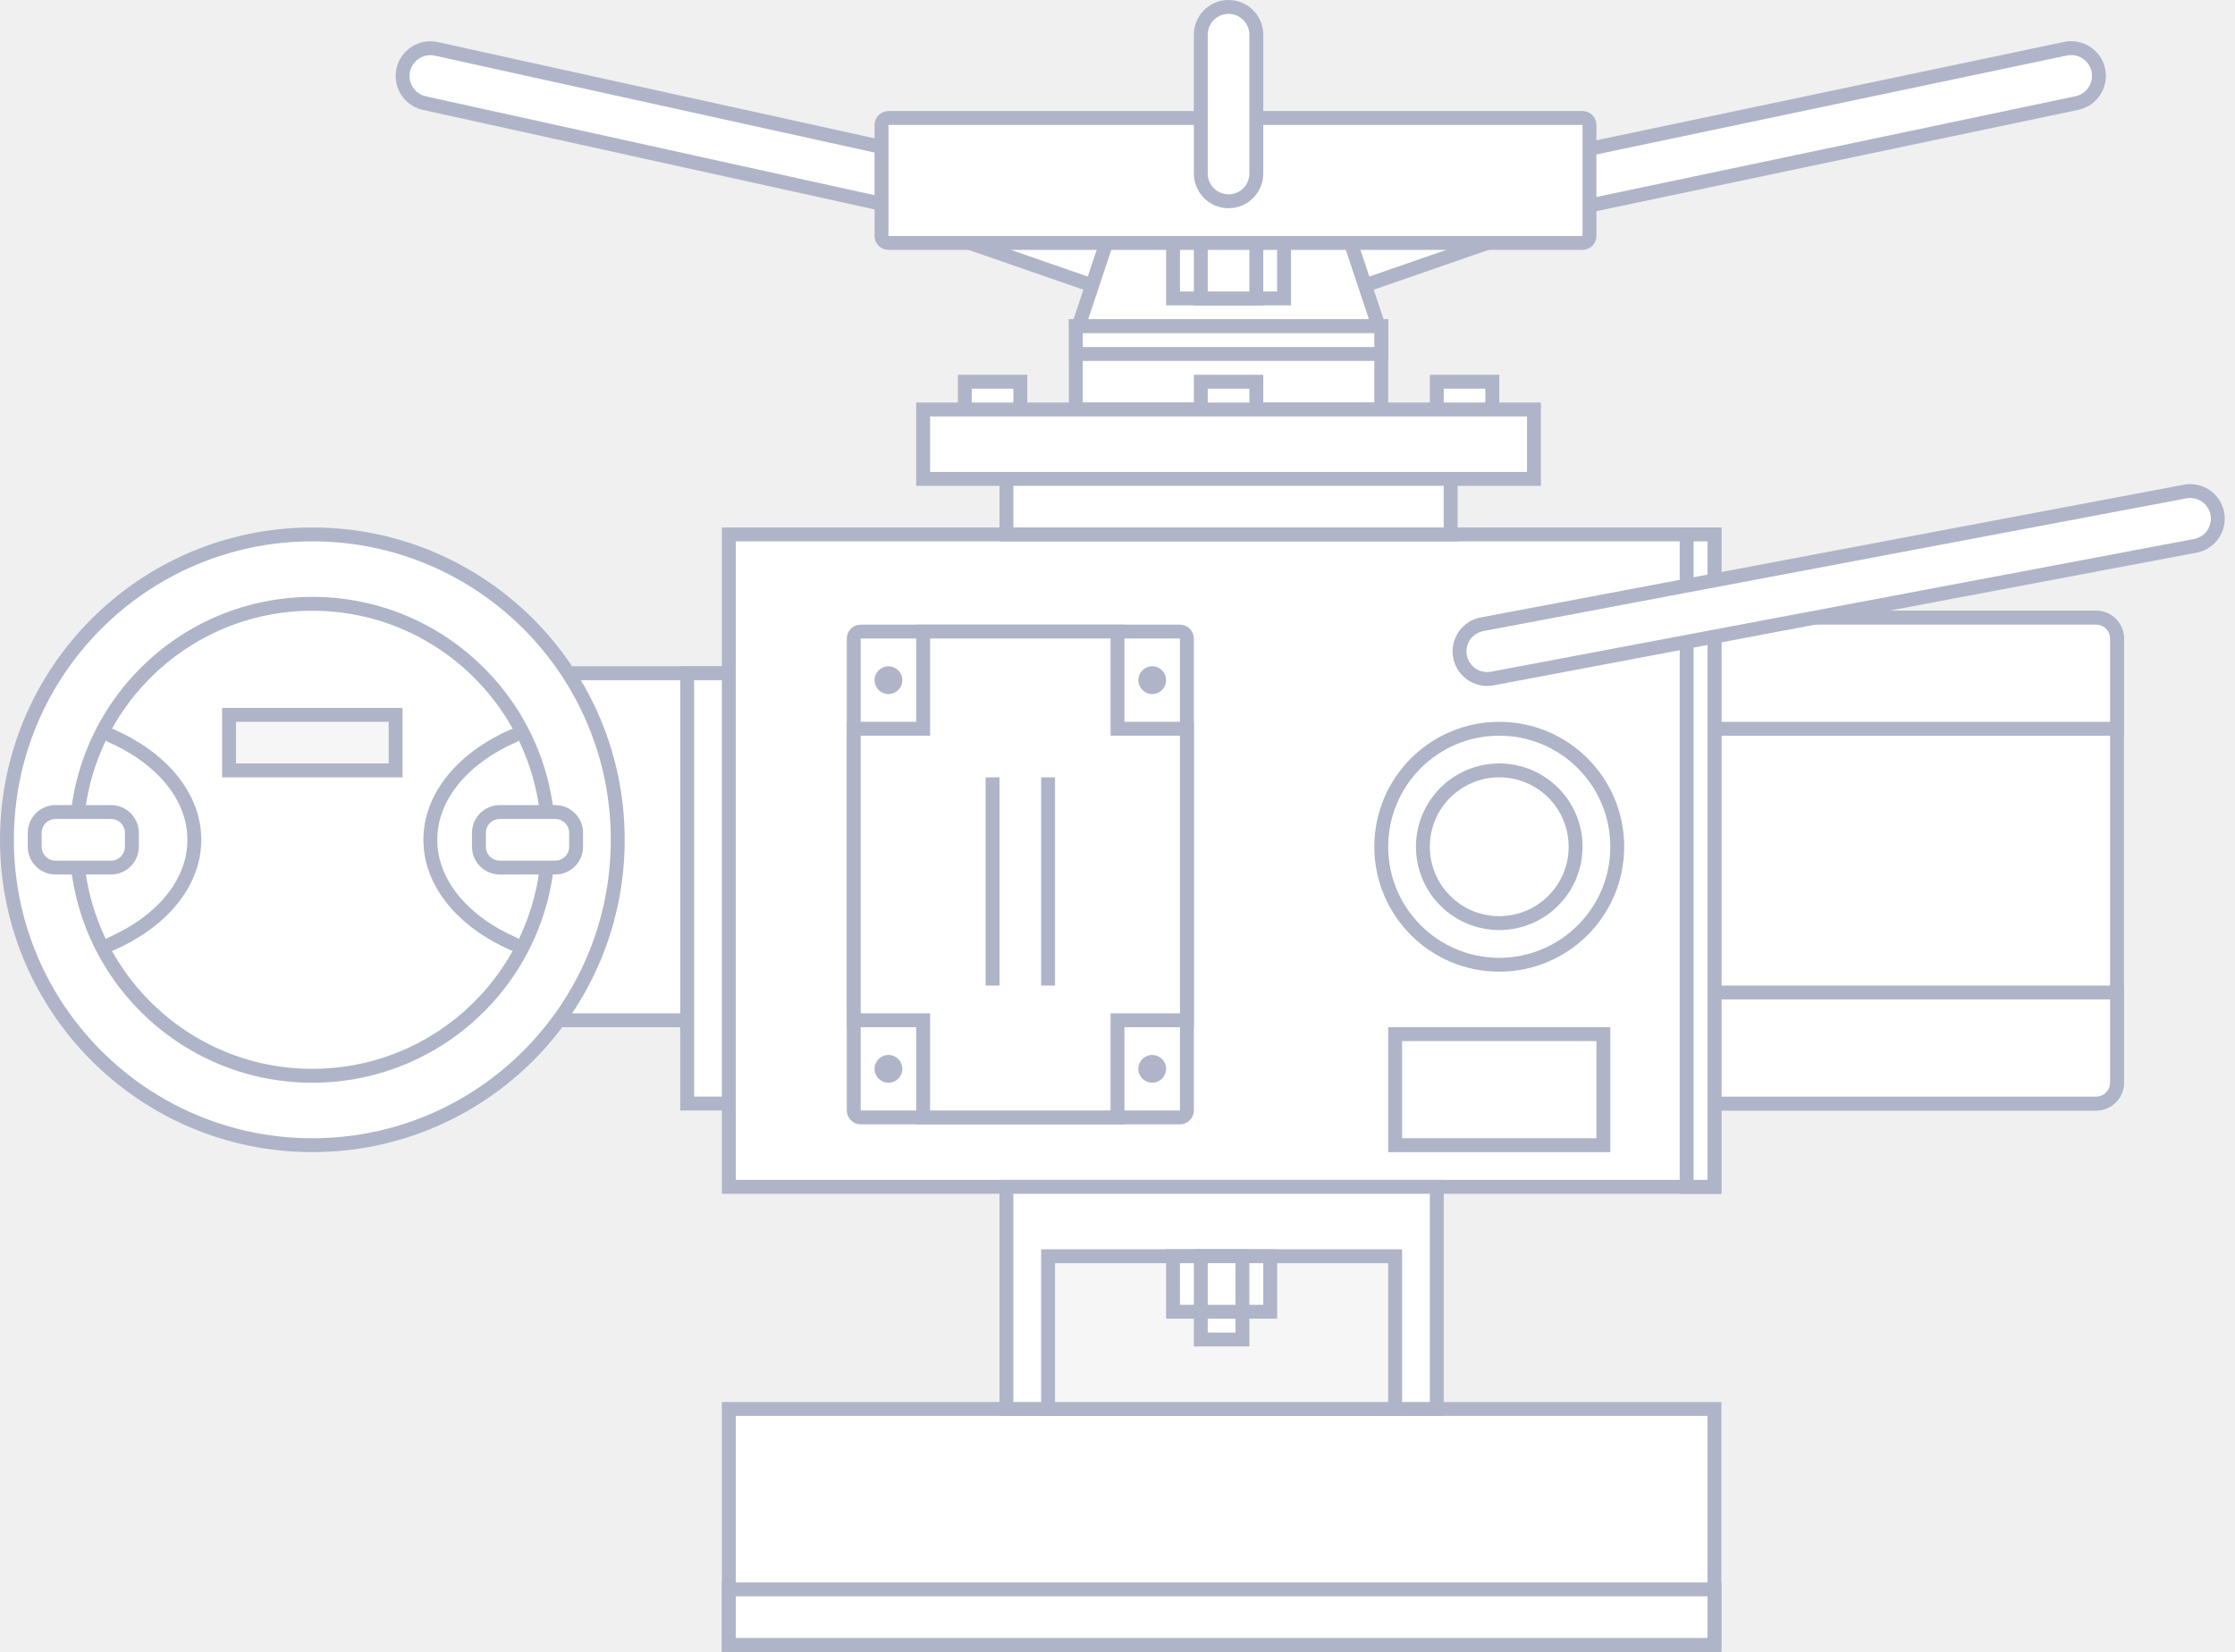
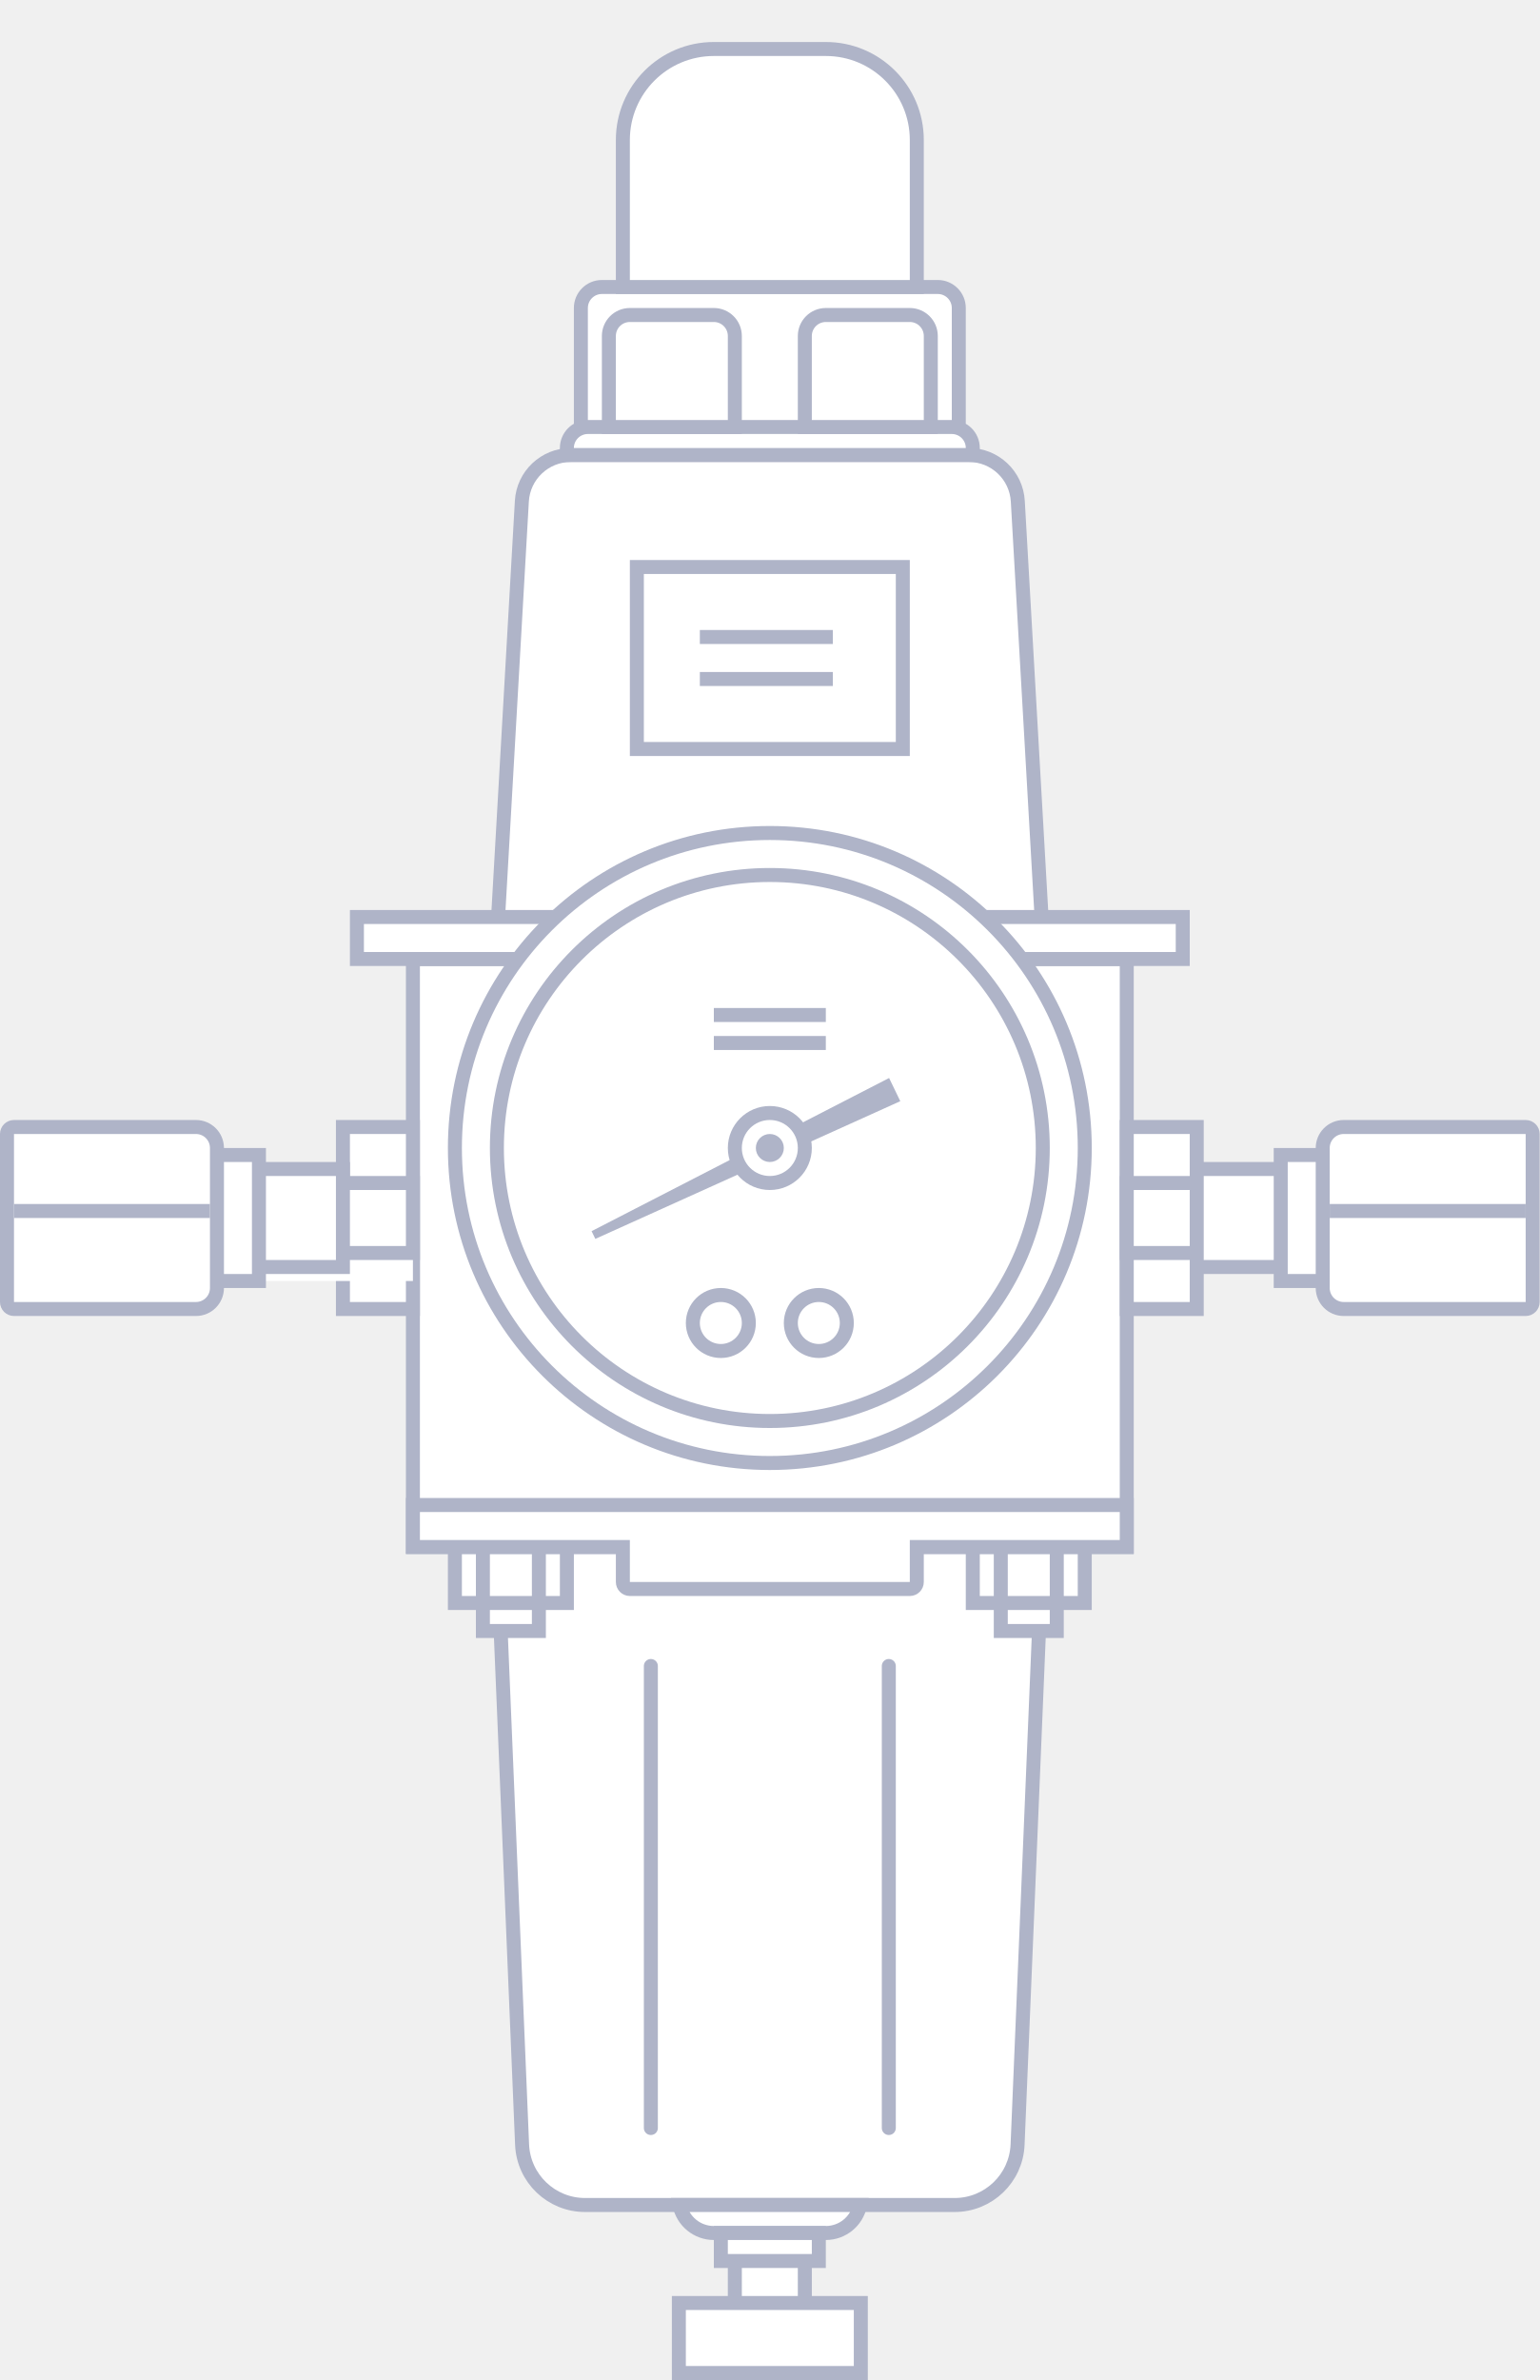
- <svg xmlns="http://www.w3.org/2000/svg" width="161" height="119" fill="none">
-   <path d="M88.5 23.97L66.967 16.5h43.066L88.5 23.97z" fill="#fff" stroke="#AFB4C8" />
-   <path fill="#fff" stroke="#AFB4C8" d="M77.5 23.5h22v6h-22zm.194 0l2.666-8h16.28l2.666 8H77.694z" />
-   <path fill="#fff" stroke="#AFB4C8" d="M77.5 23.5h22v2h-22zm-25 15h71v47h-71zm71 6H151a1.5 1.5 0 0 1 1.5 1.5v32a1.5 1.5 0 0 1-1.5 1.5h-27.5v-35z" />
-   <path d="M123.5 71.5h29V78a1.5 1.5 0 0 1-1.5 1.5h-27.5v-8zm0-27H151a1.5 1.5 0 0 1 1.5 1.5v6.5h-29v-8zm-71 57h71v17h-71z" fill="#fff" stroke="#AFB4C8" />
-   <path fill="#fff" stroke="#AFB4C8" d="M52.5 114.5h71v4h-71zm20-29h31v16h-31z" />
-   <path fill="#F6F6F6" stroke="#AFB4C8" d="M75.5 90.5h25v11h-25z" />
-   <path fill="#fff" stroke="#AFB4C8" d="M121.5 38.5h2v47h-2zm-60 7.5a.5.5 0 0 1 .5-.5h23a.5.5 0 0 1 .5.5v34a.5.5 0 0 1-.5.5H62a.5.5 0 0 1-.5-.5V46z" />
-   <path d="M66 52.5h.5v-7h14v7h5v21h-5v7h-14v-7h-5v-21H66zm34.5 22h15v8h-15z" fill="#fff" stroke="#AFB4C8" />
-   <circle cx="108" cy="61" r="8.5" fill="#fff" stroke="#AFB4C8" />
-   <circle cx="108" cy="61" r="5.5" fill="#fff" stroke="#AFB4C8" />
-   <path d="M105.147 47.12a1.99 1.99 0 0 1 1.611-2.149l50.683-9.566a1.99 1.99 0 0 1 .739 3.91l-50.683 9.567a1.99 1.99 0 0 1-2.35-1.763zM84.5 94.5h7v-4h-7z" fill="#fff" stroke="#AFB4C8" />
-   <path fill="#fff" stroke="#AFB4C8" d="M86.5 94.5h3v-4h-3zm0 2h3v-2h-3z" />
-   <circle cx="64" cy="49" r="1" fill="#AFB4C8" />
-   <circle cx="83" cy="49" r="1" fill="#AFB4C8" />
-   <circle cx="64" cy="77" r="1" fill="#AFB4C8" />
-   <circle cx="83" cy="77" r="1" fill="#AFB4C8" />
-   <path fill="#fff" stroke="#AFB4C8" d="M25.5 48.5h27v25h-27z" />
-   <path fill="#fff" stroke="#AFB4C8" d="M49.5 48.5h3v31h-3z" />
-   <circle cx="22.5" cy="60.5" r="22" fill="#fff" stroke="#AFB4C8" />
-   <circle cx="22.5" cy="60.5" r="17" fill="#fff" stroke="#AFB4C8" />
-   <path d="M37 53c-3.608 1.581-6 4.35-6 7.5 0 3.15 2.392 5.919 6 7.5" stroke="#AFB4C8" stroke-linecap="round" />
-   <rect x="34.5" y="58.5" width="7" height="4" rx="1.5" fill="#fff" stroke="#AFB4C8" />
-   <path d="M8 53c3.608 1.581 6 4.35 6 7.5 0 3.15-2.392 5.919-6 7.5" stroke="#AFB4C8" stroke-linecap="round" />
-   <rect x="-.5" y=".5" width="7" height="4" rx="1.5" transform="matrix(-1 0 0 1 9 58)" fill="#fff" stroke="#AFB4C8" />
-   <path fill="#F6F6F6" stroke="#AFB4C8" d="M16.5 51.5h12v4h-12z" />
-   <path fill="#fff" stroke="#AFB4C8" d="M66.5 29.5h44v5h-44zm6 5h32v4h-32zm-3-7h4v2h-4zm17 0h4v2h-4zm17 0h4v2h-4zm-19-12h8v6h-8z" />
-   <path fill="#fff" stroke="#AFB4C8" d="M86.5 15.5h4v6h-4zm63.161-8.088a2 2 0 0 0-.823-3.913l-39.026 8.208a1.999 1.999 0 0 0 .823 3.913l39.026-8.208zm-119.071.02a2 2 0 1 1 .861-3.906l37.036 8.161a2 2 0 0 1-.86 3.906L30.59 7.432z" />
-   <rect x="63.5" y="8.5" width="51" height="9" rx=".5" fill="#fff" stroke="#AFB4C8" />
-   <rect x="86.5" y=".5" width="4" height="14" rx="2" fill="#fff" stroke="#AFB4C8" />
-   <path fill="#AFB4C8" d="M71 56h1v15h-1zm4 0h1v15h-1z" />
+ <svg xmlns="http://www.w3.org/2000/svg" width="110" height="170" fill="none">
+   <path d="M37.284 35.8l-1.755 30.7h38.942l-1.755-30.7a3.5 3.5 0 0 0-3.494-3.3H40.778a3.5 3.5 0 0 0-3.494 3.3zM29.5 68.5h51v42h-51z" fill="#fff" stroke="#AFB4C8" />
+   <path fill="#fff" stroke="#AFB4C8" d="M25.5 68.5h59v-3h-59z" />
+   <circle cx="55" cy="82" r="22.5" fill="#fff" stroke="#AFB4C8" />
+   <circle cx="55" cy="82" r="19.5" fill="#fff" stroke="#AFB4C8" />
+   <path d="M42.266 87.94l.267.552 21.787-9.836L63.521 77 42.266 87.94z" fill="#AFB4C8" />
+   <circle cx="55" cy="82" r="2.5" fill="#fff" stroke="#AFB4C8" />
+   <circle cx="55" cy="82" r=".5" fill="#fff" stroke="#AFB4C8" />
+   <circle cx="51.5" cy="94.5" r="2" fill="#fff" stroke="#AFB4C8" />
+   <circle cx="58.5" cy="94.5" r="2" fill="#fff" stroke="#AFB4C8" />
+   <path fill="#AFB4C8" d="M51 74h8v1h-8zm0-2h8v1h-8z" />
+   <path fill="#fff" stroke="#AFB4C8" d="M80.5 80.5h5v13h-5z" />
+   <path fill="#fff" stroke="#AFB4C8" d="M80.5 84.5h5v5h-5zm11-2h7v9h-7zm-6 1h6v7h-6z" />
+   <path d="M96 80.5h13a.5.5 0 0 1 .5.5v12a.5.5 0 0 1-.5.5H96a1.5 1.5 0 0 1-1.5-1.5V82a1.5 1.5 0 0 1 1.5-1.5z" fill="#fff" stroke="#AFB4C8" />
+   <path d="M95 86.5h14" stroke="#AFB4C8" />
+   <path fill="#fff" stroke="#AFB4C8" d="M29.5 80.5h-5v13h5z" />
+   <path fill="#fff" stroke="#AFB4C8" d="M29.5 84.5h-5v5h5zm-11-2h-7v9h7zm0 1h6v7h-6z" />
+   <path d="M14 80.5H1a.5.5 0 0 0-.5.5v12a.5.5 0 0 0 .5.5h13a1.5 1.5 0 0 0 1.5-1.5V82a1.5 1.5 0 0 0-1.5-1.5z" fill="#fff" stroke="#AFB4C8" />
+   <path d="M15 86.5H1" stroke="#AFB4C8" />
+   <path d="M37.3 153.187L35.52 110.5h38.96l-1.78 42.687a4.5 4.5 0 0 1-4.496 4.313H41.796a4.5 4.5 0 0 1-4.496-4.313z" fill="#fff" stroke="#AFB4C8" />
+   <path fill="#fff" stroke="#AFB4C8" d="M32.5 110.5h8v4h-8z" />
+   <path fill="#fff" stroke="#AFB4C8" d="M34.5 110.5h4v4h-4zm0 4h4v2h-4zm35-4h8v4h-8z" />
+   <path fill="#fff" stroke="#AFB4C8" d="M71.5 110.5h4v4h-4zm0 4h4v2h-4z" />
+   <path d="M66 110.5h14.5v-3h-51v3h15v2.5a.5.5 0 0 0 .5.5h20a.5.5 0 0 0 .5-.5v-2.5h.5zm-17.45 47h12.9a2.5 2.5 0 0 1-2.45 2h-8a2.5 2.5 0 0 1-2.45-2z" fill="#fff" stroke="#AFB4C8" />
+   <path d="M46.5 119v33m17-33v33" stroke="#AFB4C8" stroke-linecap="round" />
+   <path d="M42 30.5h26a1.5 1.5 0 0 1 1.5 1.5v.5h-29V32a1.5 1.5 0 0 1 1.5-1.5zm1-10h24a1.5 1.5 0 0 1 1.5 1.5v8.5h-27V22a1.5 1.5 0 0 1 1.5-1.5z" fill="#fff" stroke="#AFB4C8" />
+   <path d="M45 22.5h6a1.5 1.5 0 0 1 1.5 1.5v6.5h-9V24a1.5 1.5 0 0 1 1.5-1.5zm14 0h6a1.5 1.5 0 0 1 1.5 1.5v6.5h-9V24a1.5 1.5 0 0 1 1.5-1.5zm-8-19h8a6.5 6.5 0 0 1 6.5 6.5v10.5h-21V10A6.5 6.5 0 0 1 51 3.5zm-5.5 37h19v13h-19z" fill="#fff" stroke="#AFB4C8" />
+   <path d="M50 45.5h9.5m-9.5 3h9.5" stroke="#AFB4C8" />
+   <path fill="#fff" stroke="#AFB4C8" d="M48.5 164.5h13v5h-13zm3-5h7v2h-7zm1 2h5v3h-5z" />
</svg>
